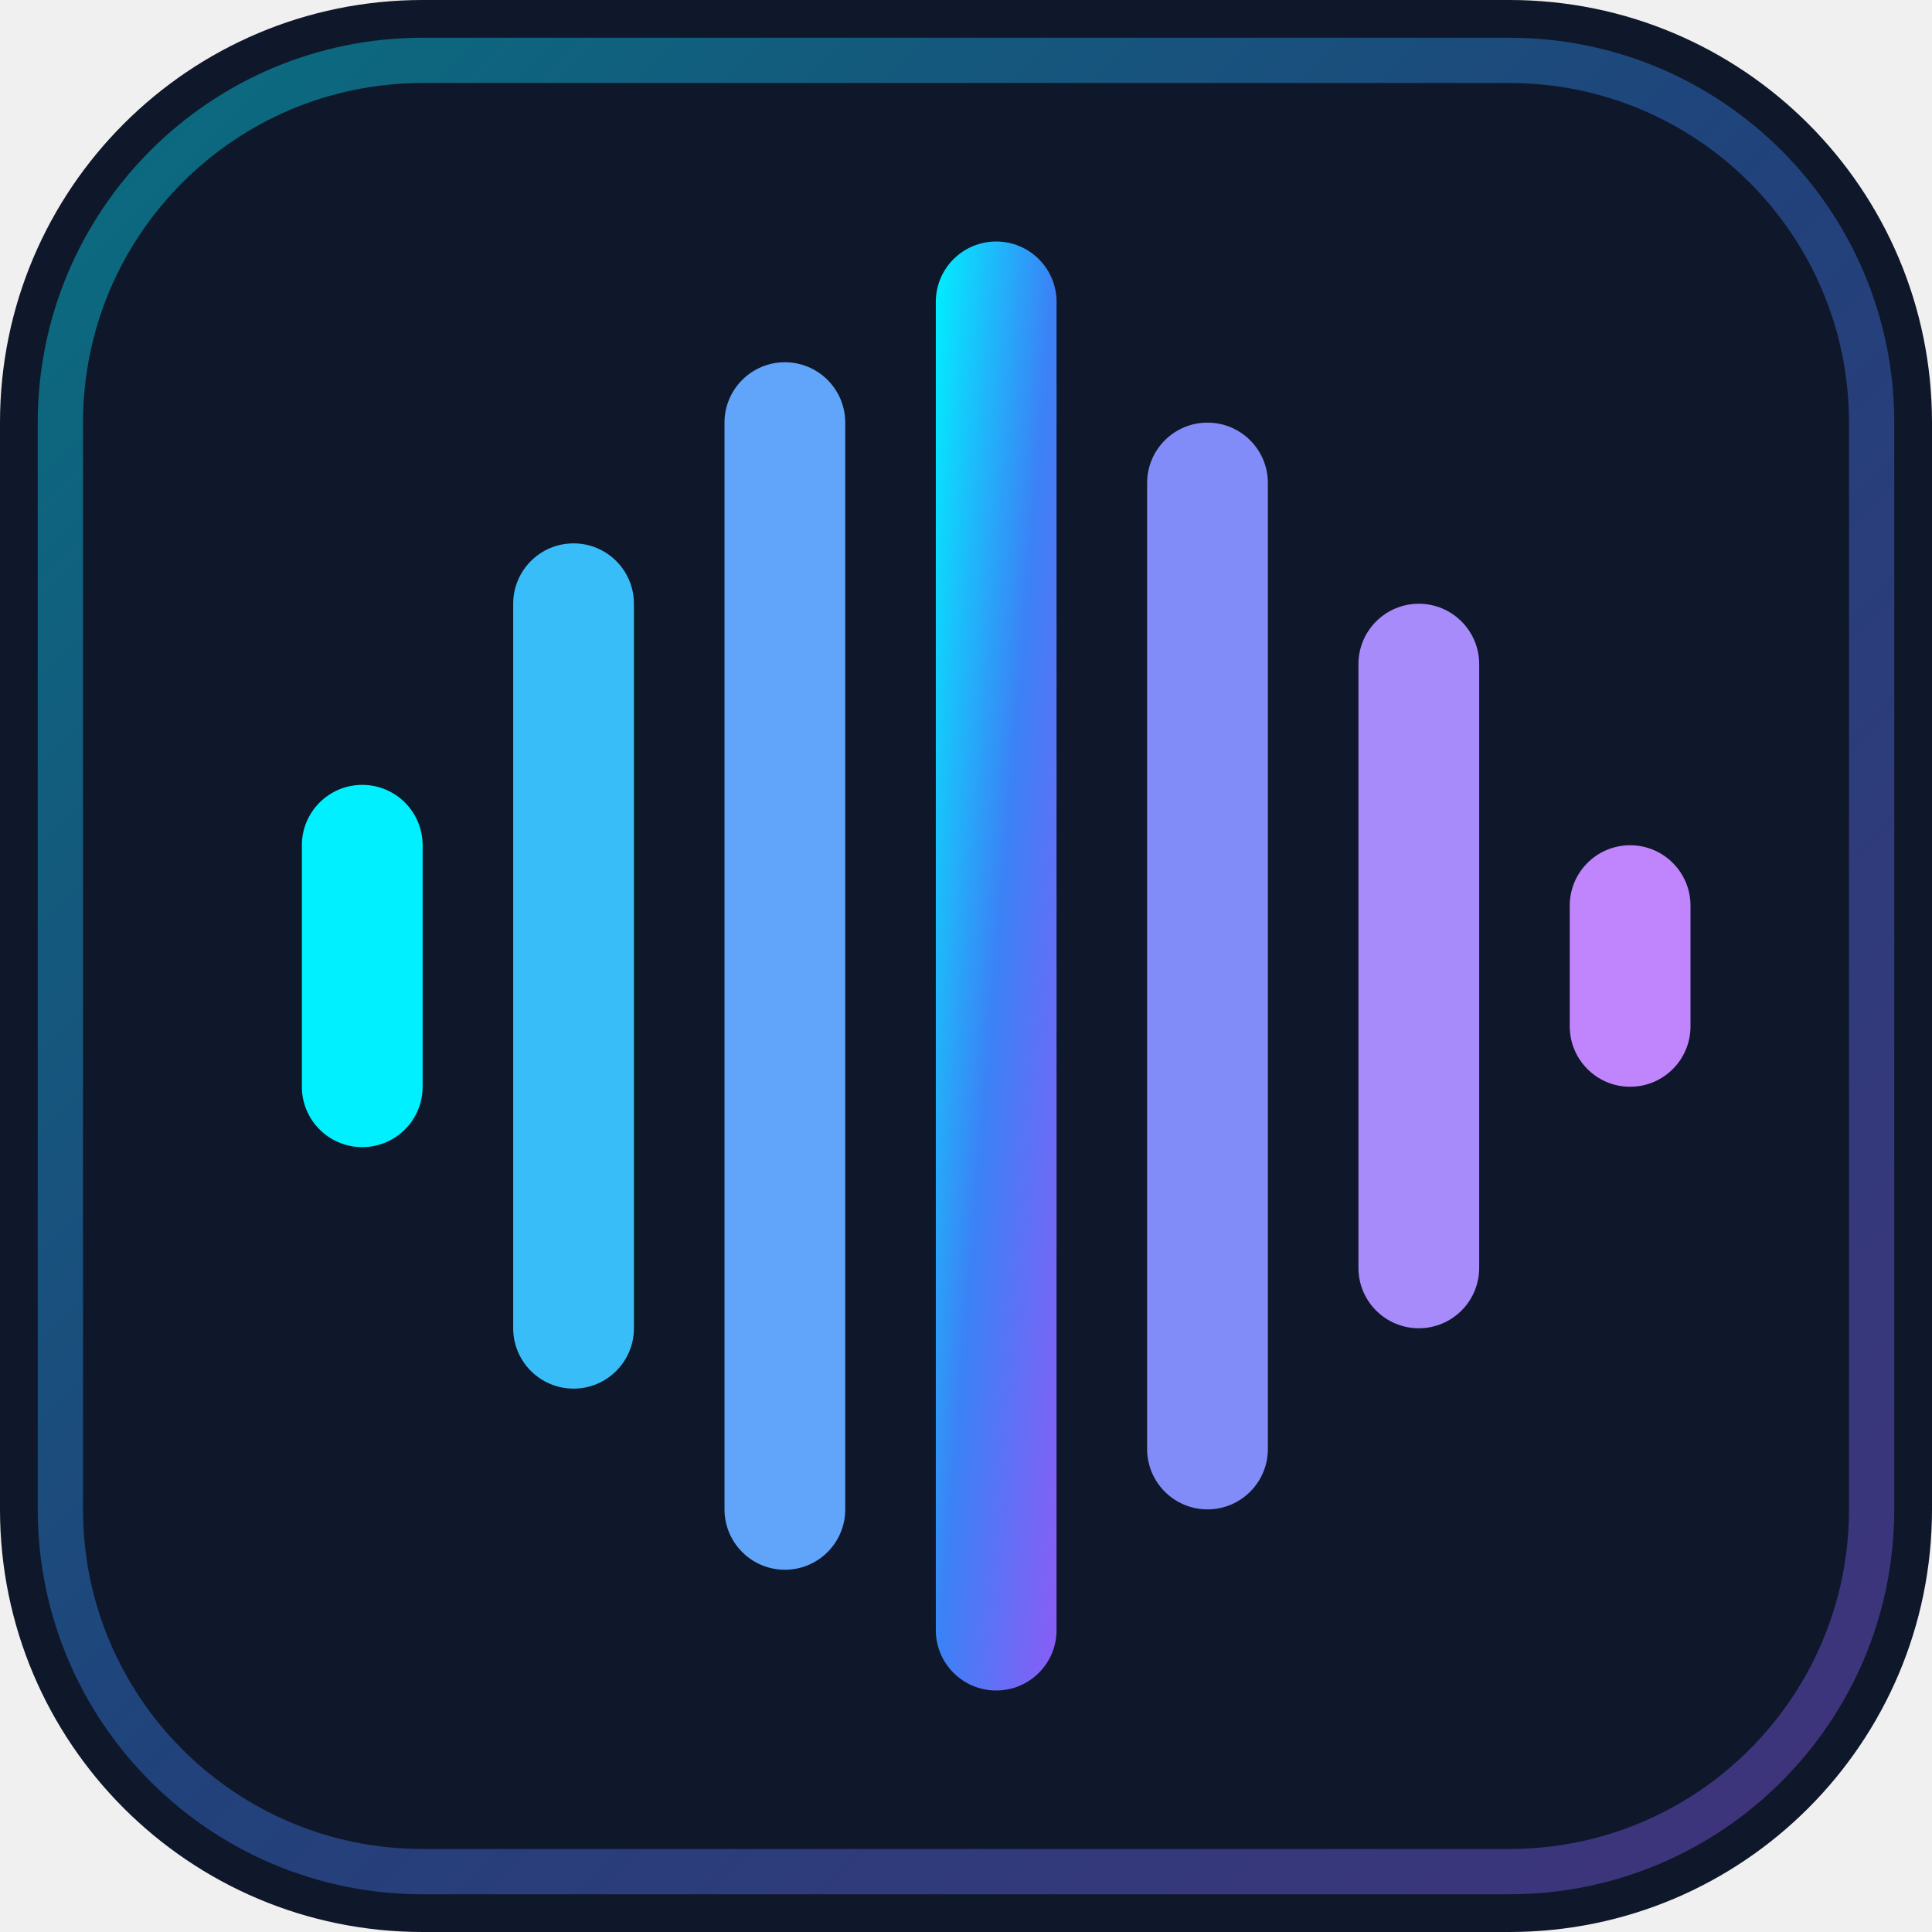
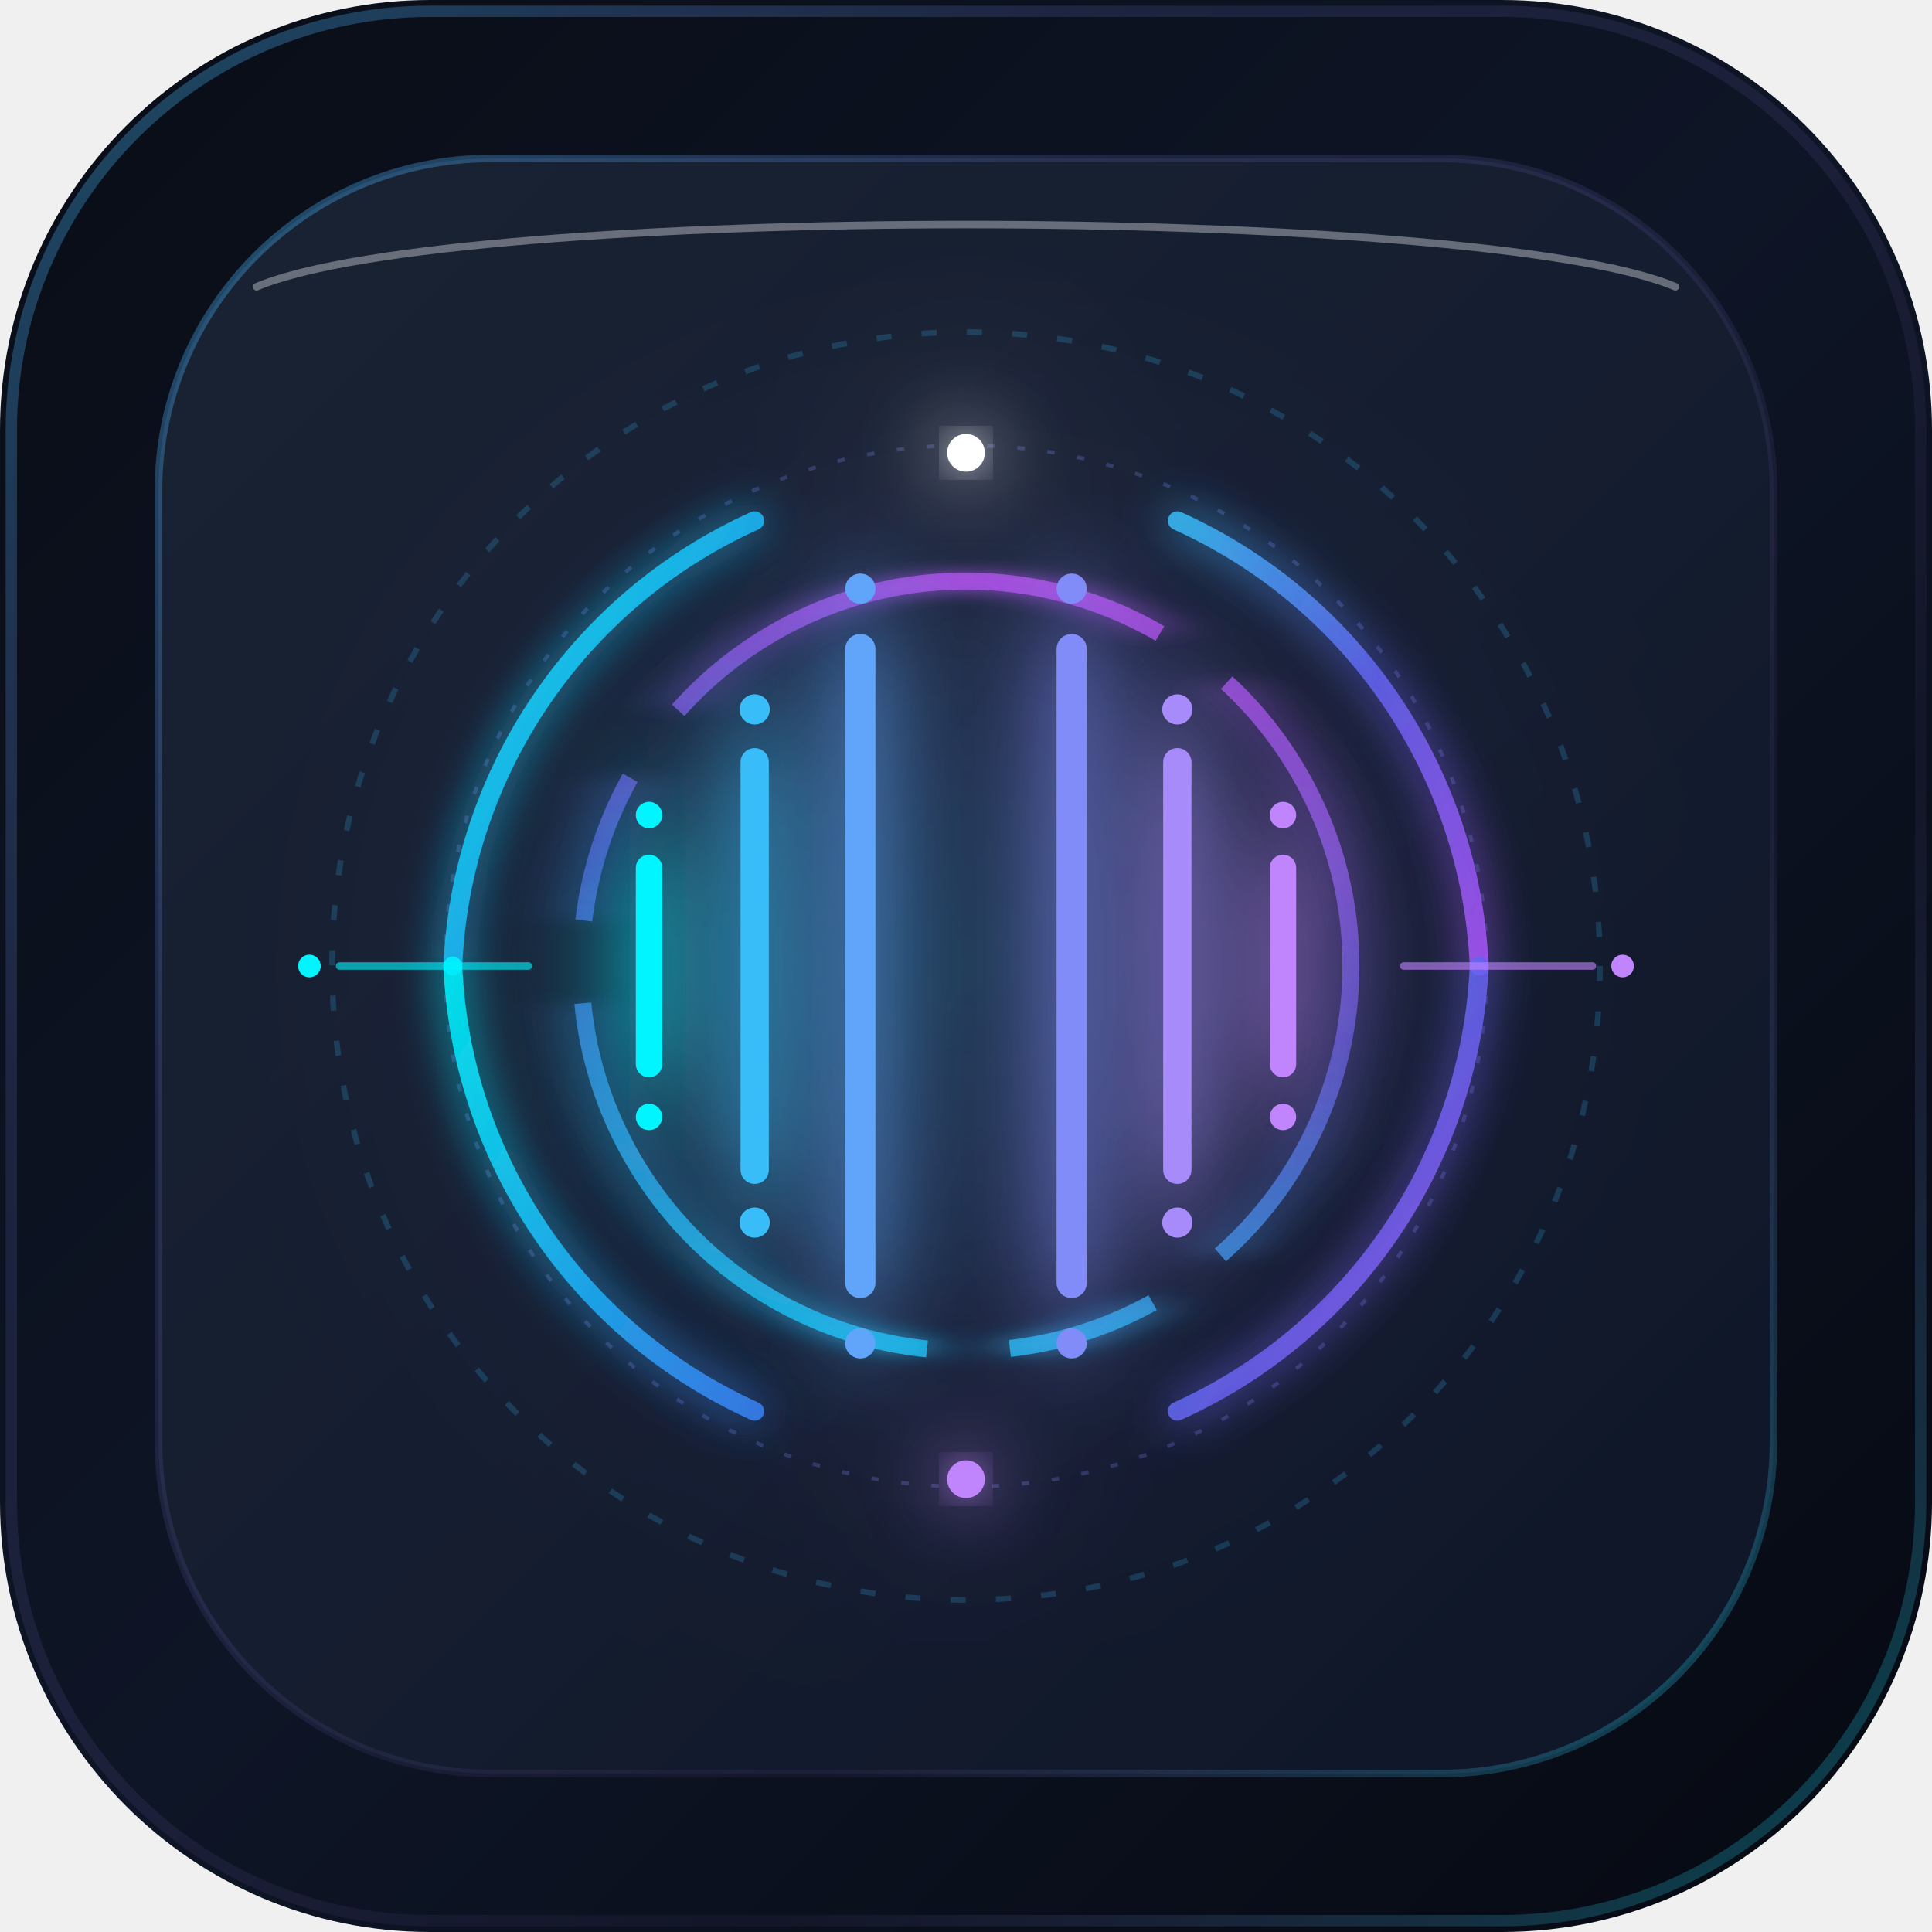
- <svg xmlns="http://www.w3.org/2000/svg" viewBox="0 0 64 64" width="64" height="64">
+ <svg xmlns="http://www.w3.org/2000/svg" viewBox="0 0 512 512" width="512" height="512">
  <defs>
-     <linearGradient id="grad" x1="0%" y1="0%" x2="100%" y2="100%">
-       <stop offset="0%" stop-color="#00f0ff" />
-       <stop offset="50%" stop-color="#3b82f6" />
-       <stop offset="100%" stop-color="#8b5cf6" />
+     <linearGradient id="bgGrad" x1="0%" y1="0%" x2="100%" y2="100%">
+       <stop offset="0%" stop-color="#090d16" />
+       <stop offset="50%" stop-color="#0e1526" />
+       <stop offset="100%" stop-color="#060911" />
    </linearGradient>
+     <linearGradient id="glassFill" x1="0%" y1="0%" x2="100%" y2="100%">
+       <stop offset="0%" stop-color="#1e293b" stop-opacity="0.75" />
+       <stop offset="100%" stop-color="#0f172a" stop-opacity="0.85" />
+     </linearGradient>
+     <linearGradient id="cyanBlue" x1="0%" y1="0%" x2="100%" y2="100%">
+       <stop offset="0%" stop-color="#00f5ff" />
+       <stop offset="100%" stop-color="#3b82f6" />
+     </linearGradient>
+     <linearGradient id="blueViolet" x1="0%" y1="0%" x2="100%" y2="100%">
+       <stop offset="0%" stop-color="#38bdf8" />
+       <stop offset="50%" stop-color="#6366f1" />
+       <stop offset="100%" stop-color="#a855f7" />
+     </linearGradient>
+     <linearGradient id="pulseGlow" x1="0%" y1="0%" x2="0%" y2="100%">
+       <stop offset="0%" stop-color="#00f5ff" />
+       <stop offset="50%" stop-color="#60a5fa" />
+       <stop offset="100%" stop-color="#c084fc" />
+     </linearGradient>
+     <linearGradient id="rimGrad" x1="0%" y1="0%" x2="100%" y2="100%">
+       <stop offset="0%" stop-color="#38bdf8" stop-opacity="0.8" />
+       <stop offset="30%" stop-color="#818cf8" stop-opacity="0.3" />
+       <stop offset="70%" stop-color="#c084fc" stop-opacity="0.1" />
+       <stop offset="100%" stop-color="#00f5ff" stop-opacity="0.6" />
+     </linearGradient>
+     <linearGradient id="ringGrad" x1="0%" y1="100%" x2="100%" y2="0%">
+       <stop offset="0%" stop-color="#00f5ff" stop-opacity="0.9" />
+       <stop offset="50%" stop-color="#6366f1" stop-opacity="0.7" />
+       <stop offset="100%" stop-color="#d946ef" stop-opacity="0.9" />
+     </linearGradient>
+     <radialGradient id="centerGlow" cx="50%" cy="50%" r="50%">
+       <stop offset="0%" stop-color="#00f5ff" stop-opacity="0.35" />
+       <stop offset="45%" stop-color="#6366f1" stop-opacity="0.18" />
+       <stop offset="80%" stop-color="#a855f7" stop-opacity="0.05" />
+       <stop offset="100%" stop-color="#000000" stop-opacity="0" />
+     </radialGradient>
+     <filter id="neonGlow" x="-30%" y="-30%" width="160%" height="160%">
+       <feGaussianBlur stdDeviation="10" result="blur1" />
+       <feGaussianBlur stdDeviation="22" result="blur2" />
+       <feMerge>
+         <feMergeNode in="blur2" />
+         <feMergeNode in="blur1" />
+         <feMergeNode in="SourceGraphic" />
+       </feMerge>
+     </filter>
+     <filter id="subtleGlow" x="-20%" y="-20%" width="140%" height="140%">
+       <feGaussianBlur stdDeviation="6" result="blur" />
+       <feMerge>
+         <feMergeNode in="blur" />
+         <feMergeNode in="SourceGraphic" />
+       </feMerge>
+     </filter>
  </defs>
-   <rect width="64" height="64" rx="14" fill="#0f172a" />
-   <rect x="2" y="2" width="60" height="60" rx="12" fill="none" stroke="url(#grad)" stroke-width="1.5" stroke-opacity="0.4" />
-   <rect x="10" y="26" width="4" height="12" rx="2" fill="#00f0ff" />
-   <rect x="17" y="18" width="4" height="28" rx="2" fill="#38bdf8" />
-   <rect x="24" y="12" width="4" height="40" rx="2" fill="#60a5fa" />
-   <rect x="31" y="8" width="4" height="48" rx="2" fill="url(#grad)" />
-   <rect x="38" y="14" width="4" height="36" rx="2" fill="#818cf8" />
-   <rect x="45" y="20" width="4" height="24" rx="2" fill="#a78bfa" />
-   <rect x="52" y="28" width="4" height="8" rx="2" fill="#c084fc" />
+   <rect width="512" height="512" rx="114" fill="url(#bgGrad)" />
+   <rect x="3" y="3" width="506" height="506" rx="111" fill="none" stroke="url(#rimGrad)" stroke-width="3" stroke-opacity="0.45" />
+   <circle cx="256" cy="256" r="210" fill="url(#centerGlow)" />
+   <rect x="42" y="42" width="428" height="428" rx="88" fill="url(#glassFill)" stroke="url(#rimGrad)" stroke-width="2" stroke-opacity="0.5" />
+   <circle cx="256" cy="256" r="168" fill="none" stroke="#38bdf8" stroke-width="1.5" stroke-opacity="0.2" stroke-dasharray="4 8" />
+   <circle cx="256" cy="256" r="138" fill="none" stroke="#818cf8" stroke-width="1" stroke-opacity="0.25" stroke-dasharray="2 6" />
+   <g filter="url(#subtleGlow)">
+     <path d="M 120 256 A 136 136 0 0 1 200 138" fill="none" stroke="url(#cyanBlue)" stroke-width="5" stroke-linecap="round" stroke-opacity="0.85" />
+     <path d="M 120 256 A 136 136 0 0 0 200 374" fill="none" stroke="url(#cyanBlue)" stroke-width="5" stroke-linecap="round" stroke-opacity="0.85" />
+     <path d="M 392 256 A 136 136 0 0 0 312 138" fill="none" stroke="url(#blueViolet)" stroke-width="5" stroke-linecap="round" stroke-opacity="0.85" />
+     <path d="M 392 256 A 136 136 0 0 1 312 374" fill="none" stroke="url(#blueViolet)" stroke-width="5" stroke-linecap="round" stroke-opacity="0.85" />
+   </g>
+   <circle cx="256" cy="256" r="102" fill="none" stroke="url(#ringGrad)" stroke-width="4.5" stroke-opacity="0.9" stroke-dasharray="140 22 40 22" transform="rotate(-30 256 256)" filter="url(#subtleGlow)" />
+   <g filter="url(#neonGlow)">
+     <line x1="172" y1="230" x2="172" y2="282" stroke="#00f5ff" stroke-width="7" stroke-linecap="round" />
+     <circle cx="172" cy="216" r="3.5" fill="#00f5ff" />
+     <circle cx="172" cy="296" r="3.5" fill="#00f5ff" />
+     <line x1="200" y1="202" x2="200" y2="310" stroke="#38bdf8" stroke-width="7.5" stroke-linecap="round" />
+     <circle cx="200" cy="188" r="4" fill="#38bdf8" />
+     <circle cx="200" cy="324" r="4" fill="#38bdf8" />
+     <line x1="228" y1="172" x2="228" y2="340" stroke="#60a5fa" stroke-width="8" stroke-linecap="round" />
+     <circle cx="228" cy="156" r="4" fill="#60a5fa" />
+     <circle cx="228" cy="356" r="4" fill="#60a5fa" />
+     <line x1="256" y1="138" x2="256" y2="374" stroke="url(#pulseGlow)" stroke-width="9" stroke-linecap="round" />
+     <circle cx="256" cy="120" r="5" fill="#ffffff" filter="url(#subtleGlow)" />
+     <circle cx="256" cy="392" r="5" fill="#c084fc" filter="url(#subtleGlow)" />
+     <line x1="284" y1="172" x2="284" y2="340" stroke="#818cf8" stroke-width="8" stroke-linecap="round" />
+     <circle cx="284" cy="156" r="4" fill="#818cf8" />
+     <circle cx="284" cy="356" r="4" fill="#818cf8" />
+     <line x1="312" y1="202" x2="312" y2="310" stroke="#a78bfa" stroke-width="7.5" stroke-linecap="round" />
+     <circle cx="312" cy="188" r="4" fill="#a78bfa" />
+     <circle cx="312" cy="324" r="4" fill="#a78bfa" />
+     <line x1="340" y1="230" x2="340" y2="282" stroke="#c084fc" stroke-width="7" stroke-linecap="round" />
+     <circle cx="340" cy="216" r="3.5" fill="#c084fc" />
+     <circle cx="340" cy="296" r="3.5" fill="#c084fc" />
+   </g>
+   <line x1="90" y1="256" x2="140" y2="256" stroke="#00f5ff" stroke-width="2" stroke-opacity="0.6" stroke-linecap="round" />
+   <circle cx="82" cy="256" r="3" fill="#00f5ff" stroke-opacity="0.8" />
+   <line x1="372" y1="256" x2="422" y2="256" stroke="#c084fc" stroke-width="2" stroke-opacity="0.6" stroke-linecap="round" />
+   <circle cx="430" cy="256" r="3" fill="#c084fc" stroke-opacity="0.8" />
+   <path d="M 68 76 C 120 54, 392 54, 444 76" fill="none" stroke="#ffffff" stroke-width="2" stroke-opacity="0.35" stroke-linecap="round" />
</svg>
